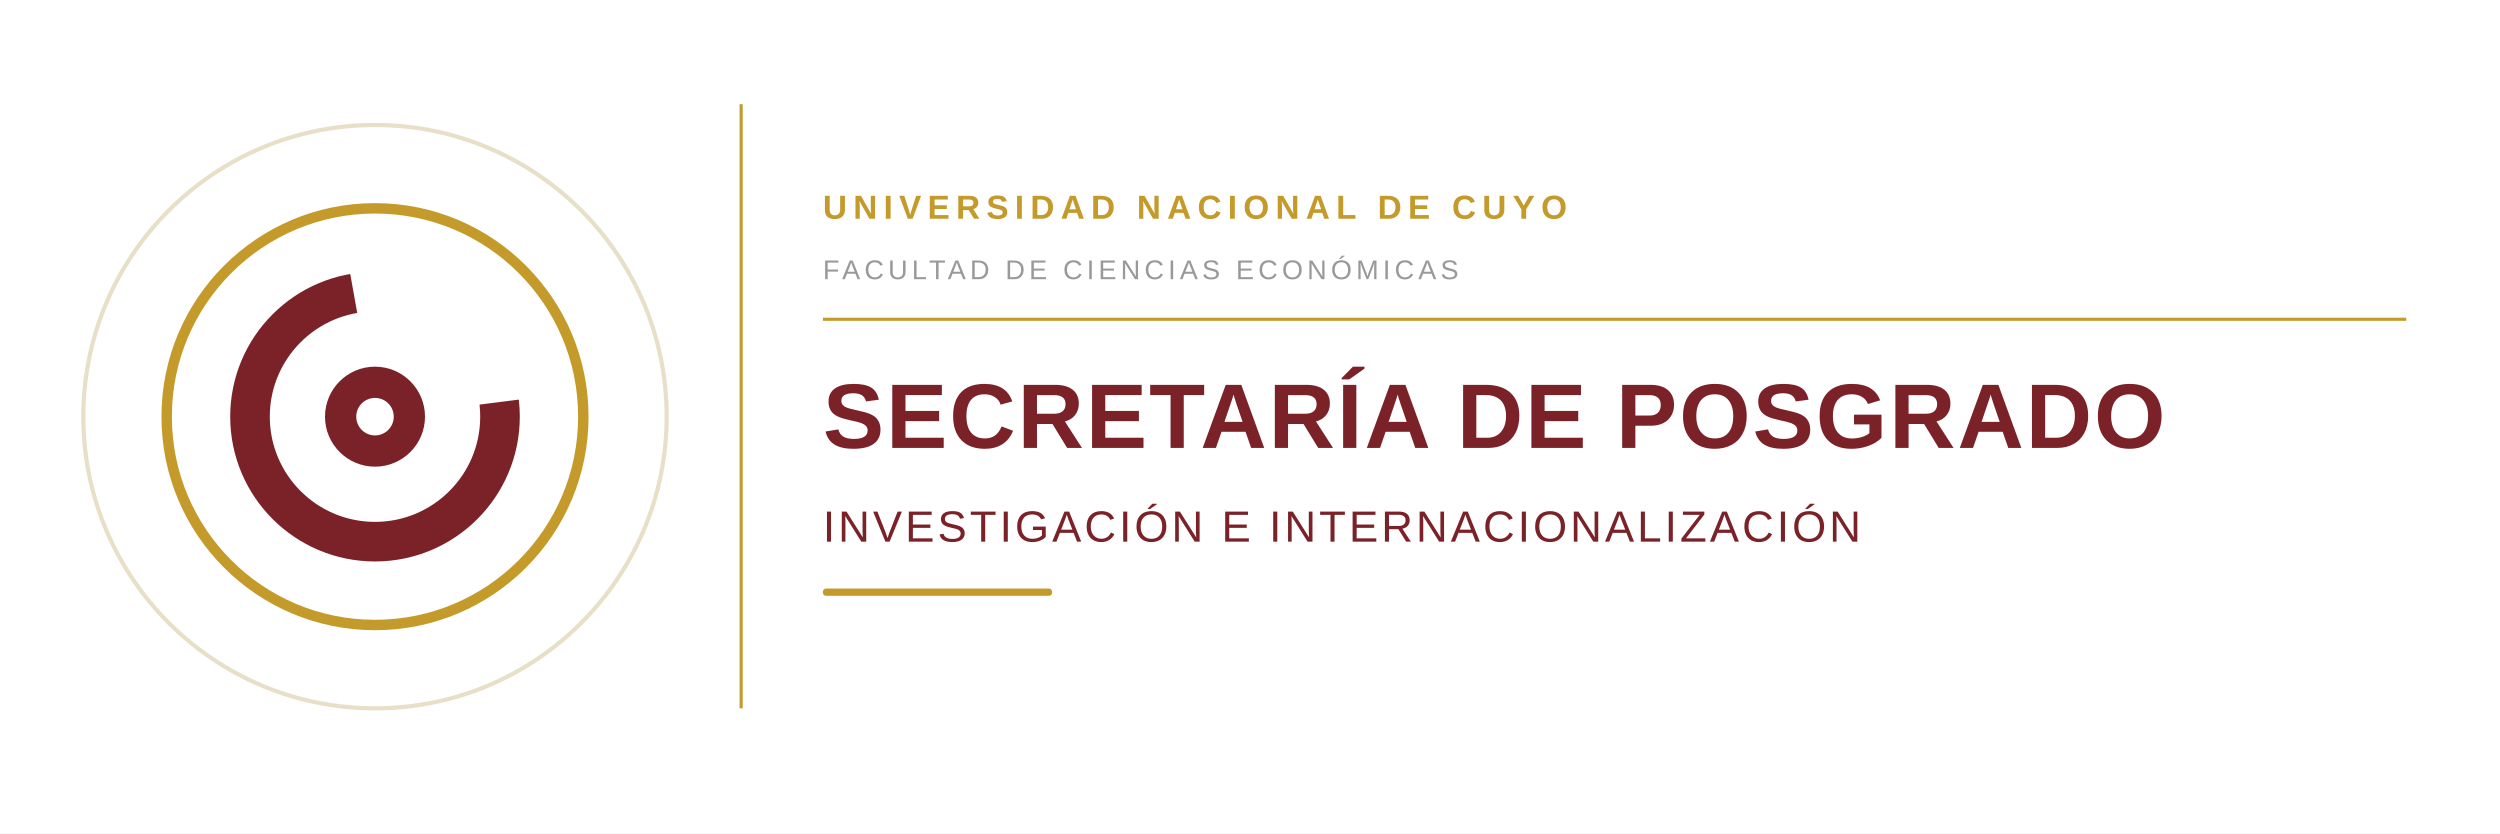
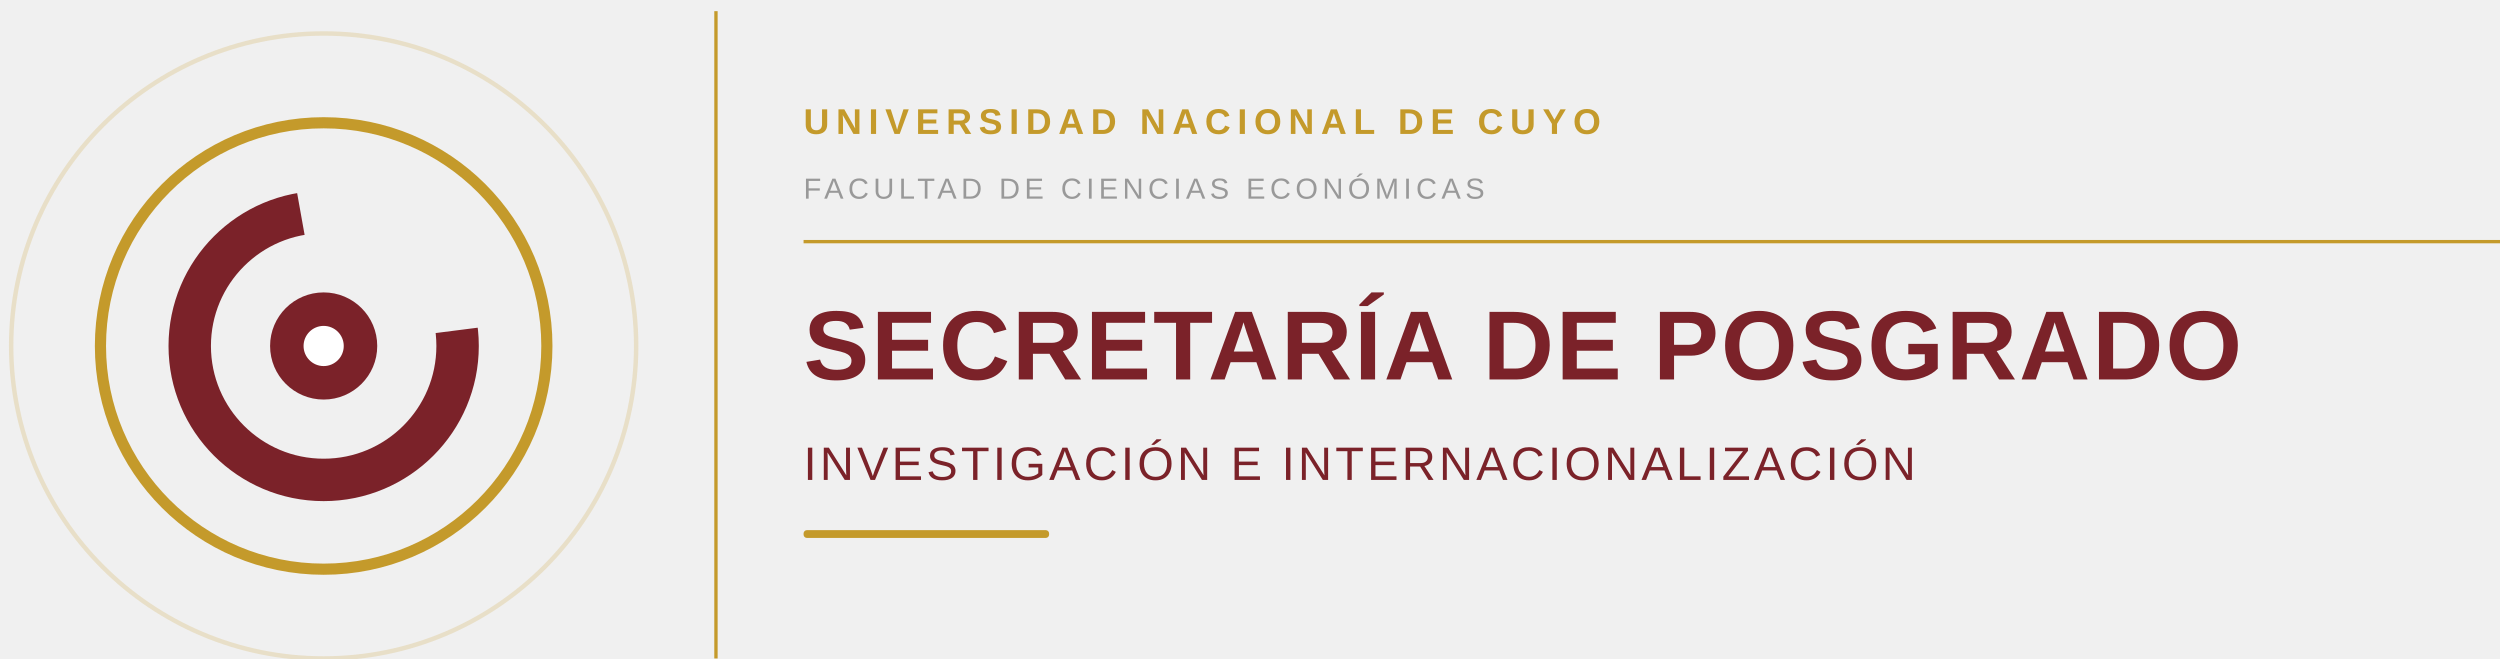
- <svg xmlns="http://www.w3.org/2000/svg" width="2400" height="800" viewBox="0 0 2400 800">
-   <rect width="2400" height="800" fill="#ffffff" />
+ <svg xmlns="http://www.w3.org/2000/svg" width="2240" height="590" viewBox="70 90 2240 590">
  <circle cx="360" cy="400" r="280" fill="none" stroke="#e8dfc8" stroke-width="4" />
  <circle cx="360" cy="400" r="200" fill="none" stroke="#C49A2B" stroke-width="10" />
  <circle cx="360" cy="400" r="120" fill="none" stroke="#7B2229" stroke-width="38" stroke-dasharray="545 195" />
  <circle cx="360" cy="400" r="48" fill="#7B2229" />
  <circle cx="360" cy="400" r="18" fill="#ffffff" />
  <rect x="710" y="100" width="3" height="580" fill="#C49A2B" />
  <text x="790" y="210" font-family="Arial,Helvetica,sans-serif" font-size="32" font-weight="700" fill="#C49A2B" letter-spacing="6">UNIVERSIDAD NACIONAL DE CUYO</text>
  <text x="790" y="268" font-family="Arial,Helvetica,sans-serif" font-size="26" font-weight="400" fill="#999999" letter-spacing="4">FACULTAD DE CIENCIAS ECONÓMICAS</text>
  <rect x="790" y="305" width="1520" height="3" fill="#C49A2B" />
  <text x="790" y="430" font-family="Arial,Helvetica,sans-serif" font-size="88" font-weight="700" fill="#7B2229" letter-spacing="2">SECRETARÍA DE POSGRADO</text>
  <text x="790" y="520" font-family="Arial,Helvetica,sans-serif" font-size="42" font-weight="400" fill="#7B2229" letter-spacing="3">INVESTIGACIÓN E INTERNACIONALIZACIÓN</text>
  <rect x="790" y="565" width="220" height="7" fill="#C49A2B" rx="3" />
</svg>
